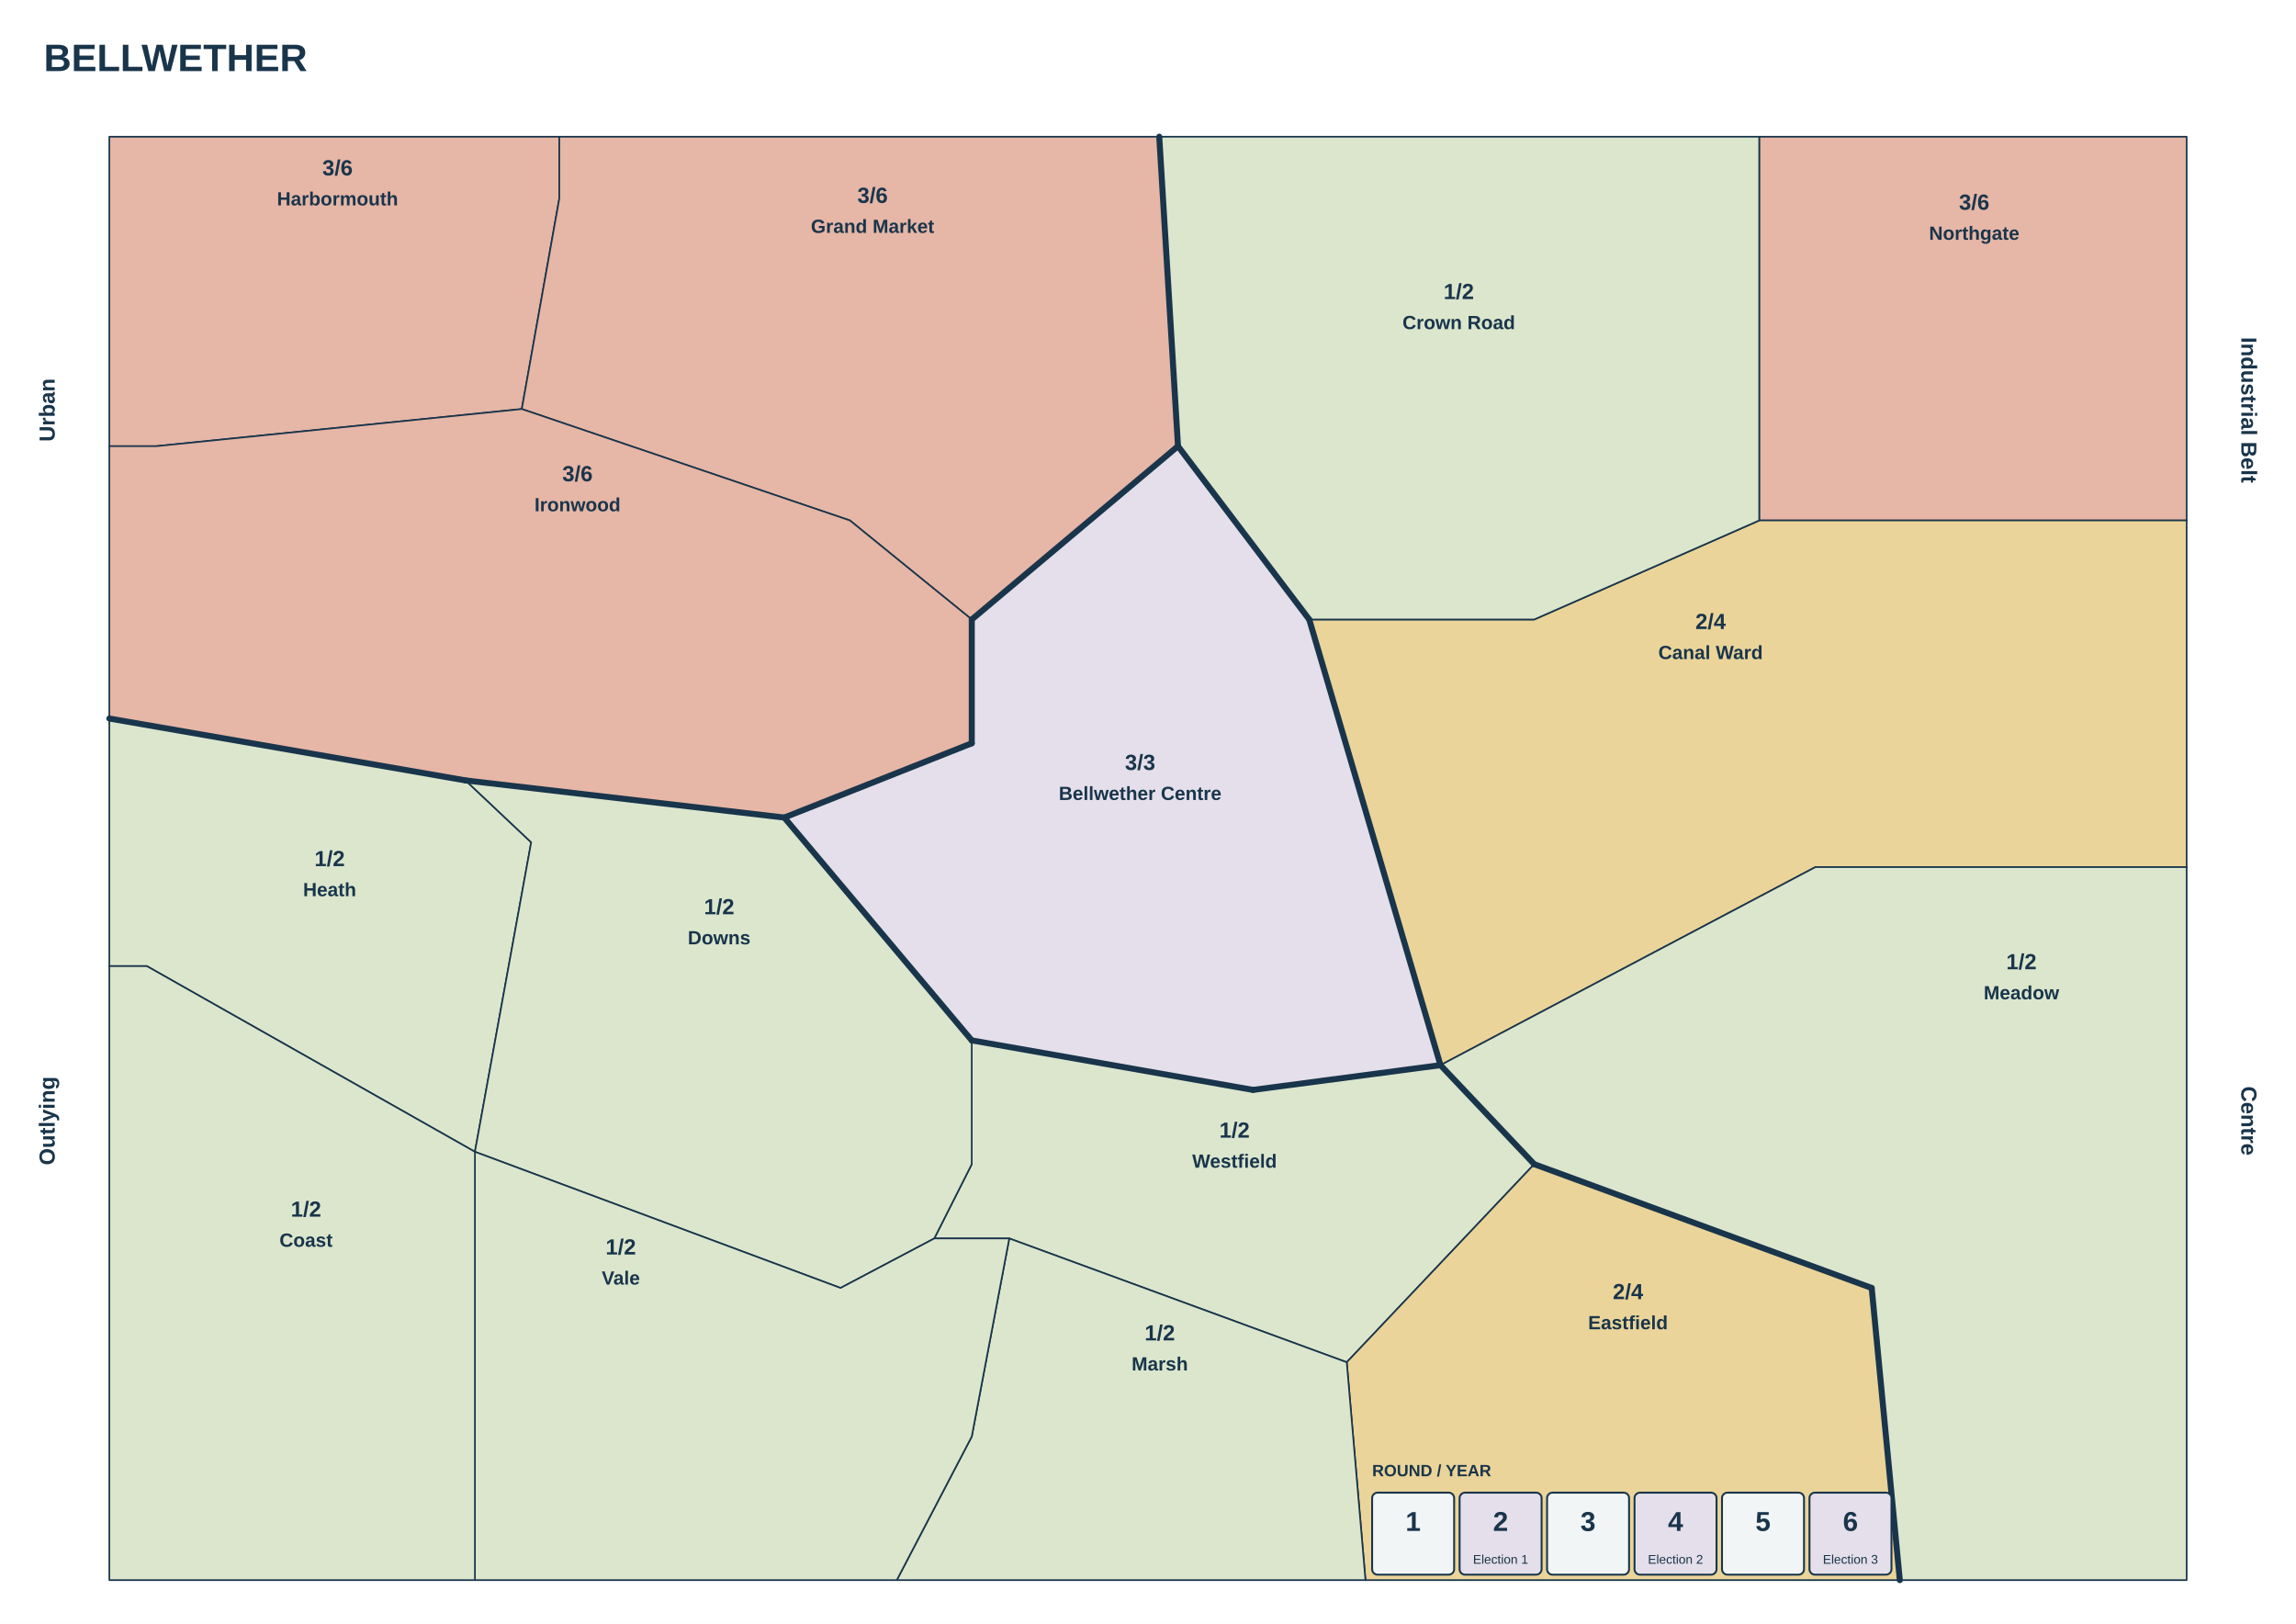
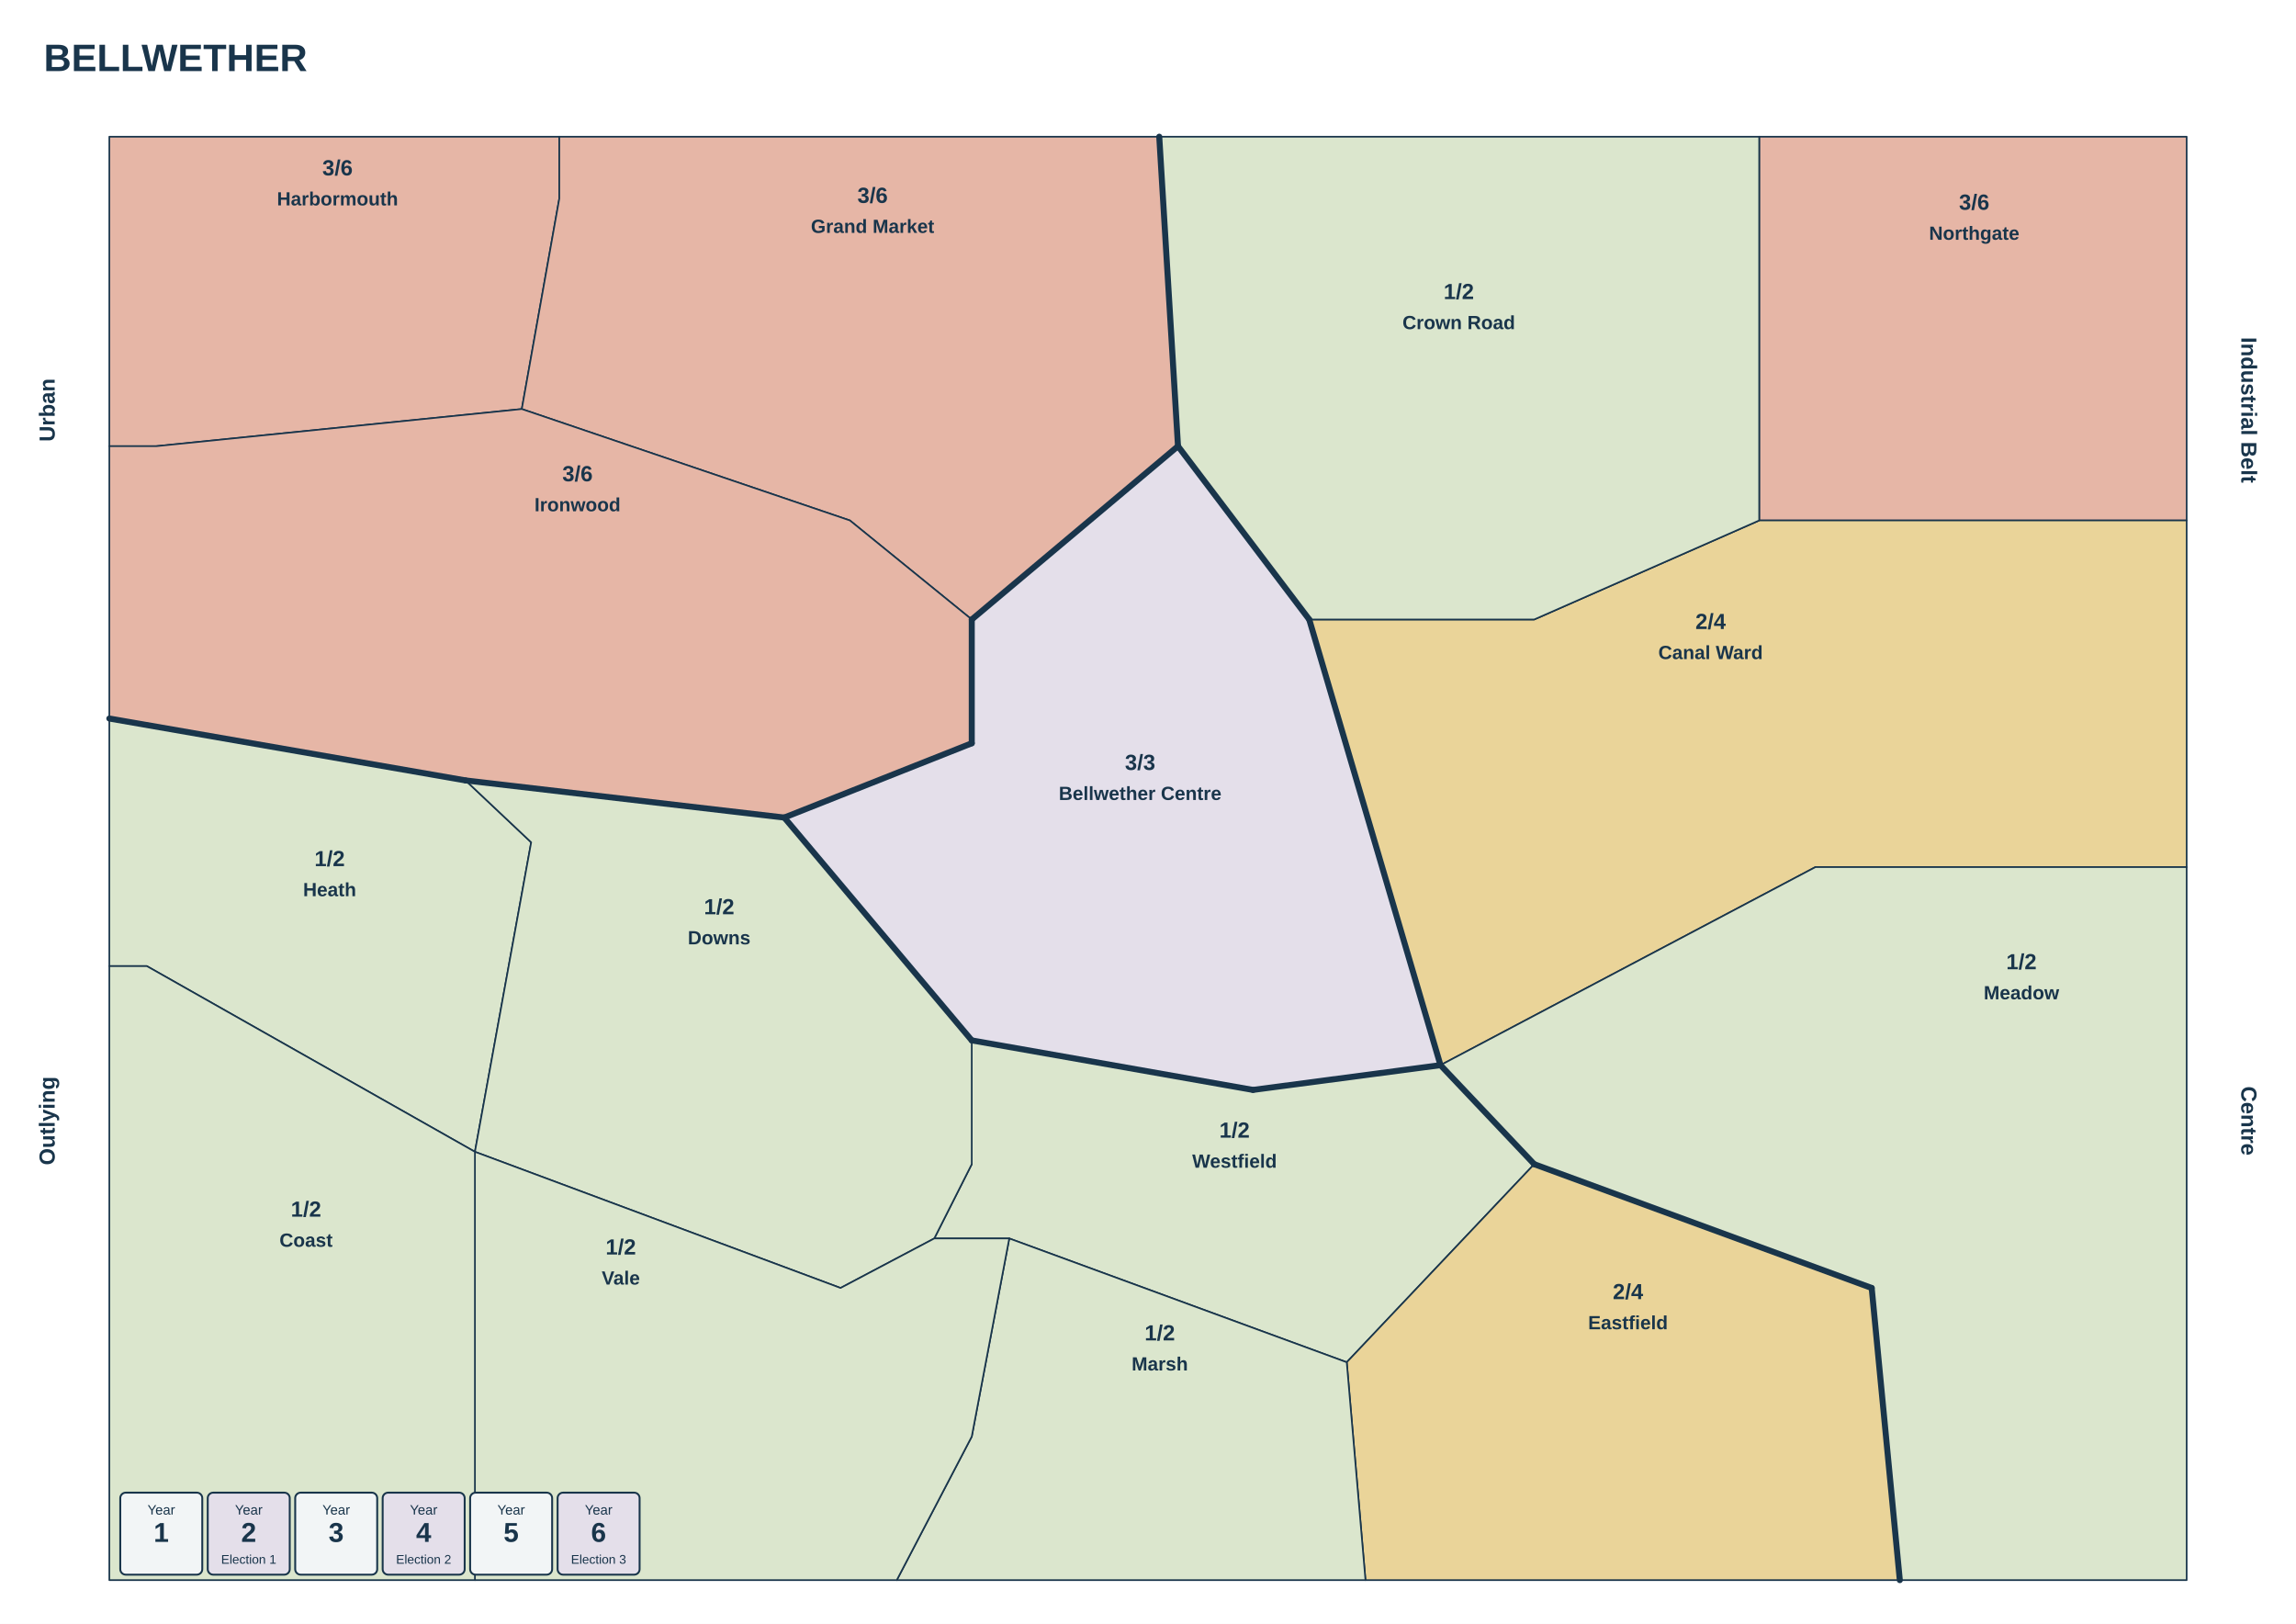
<svg xmlns="http://www.w3.org/2000/svg" width="420mm" height="297mm" viewBox="0 0 420 297" role="img" aria-labelledby="title desc">
  <style>text{font-family:Arial,sans-serif;fill:#19354b}</style>
  <rect width="420" height="297" fill="white" />
  <text x="8" y="13" font-size="7" text-anchor="start" font-weight="bold">BELLWETHER</text>
  <g data-district="A">
    <polygon points="95.451,74.811 28.574,81.604 20,81.604 20,25 102.31,25 102.31,36.321" fill="#e6b6a6" stroke="#19354b" stroke-width=".3" stroke-linejoin="round" />
    <text x="61.742" y="32.071" font-size="4" text-anchor="middle" font-weight="bold">3/6</text>
    <text x="61.742" y="37.571" font-size="3.5" text-anchor="middle" font-weight="bold">Harbormouth</text>
  </g>
  <g data-district="B">
    <polygon points="95.451,74.811 102.31,36.321 102.31,25 212.058,25 215.487,81.604 177.762,113.302 155.469,95.189" fill="#e6b6a6" stroke="#19354b" stroke-width=".3" stroke-linejoin="round" />
    <text x="159.621" y="37.1" font-size="4" text-anchor="middle" font-weight="bold">3/6</text>
    <text x="159.621" y="42.6" font-size="3.5" text-anchor="middle" font-weight="bold">Grand Market</text>
  </g>
  <g data-district="C">
    <polygon points="95.451,74.811 155.469,95.189 177.762,113.302 177.762,135.943 143.466,149.528 85.162,142.736 20,131.415 20,81.604 28.574,81.604" fill="#e6b6a6" stroke="#19354b" stroke-width=".3" stroke-linejoin="round" />
    <text x="105.644" y="88.014" font-size="4" text-anchor="middle" font-weight="bold">3/6</text>
    <text x="105.644" y="93.514" font-size="3.5" text-anchor="middle" font-weight="bold">Ironwood</text>
  </g>
  <g data-district="D">
    <polygon points="321.805,25 400,25 400,95.189 321.805,95.189" fill="#e6b6a6" stroke="#19354b" stroke-width=".3" stroke-linejoin="round" />
    <text x="361.136" y="38.357" font-size="4" text-anchor="middle" font-weight="bold">3/6</text>
    <text x="361.136" y="43.857" font-size="3.5" text-anchor="middle" font-weight="bold">Northgate</text>
  </g>
  <g data-district="E">
    <polygon points="321.805,95.189 400,95.189 400,158.585 332.094,158.585 263.502,194.811 239.495,113.302 280.65,113.302" fill="#ead499" stroke="#19354b" stroke-width=".3" stroke-linejoin="round" />
    <text x="312.917" y="115.043" font-size="4" text-anchor="middle" font-weight="bold">2/4</text>
    <text x="312.917" y="120.543" font-size="3.5" text-anchor="middle" font-weight="bold">Canal Ward</text>
  </g>
  <g data-district="F">
    <polygon points="212.058,25 321.805,25 321.805,95.189 280.65,113.302 239.495,113.302 215.487,81.604" fill="#dbe6cd" stroke="#19354b" stroke-width=".3" stroke-linejoin="round" />
    <text x="266.856" y="54.7" font-size="4" text-anchor="middle" font-weight="bold">1/2</text>
    <text x="266.856" y="60.2" font-size="3.5" text-anchor="middle" font-weight="bold">Crown Road</text>
  </g>
  <g data-district="H">
    <polygon points="332.094,158.585 400,158.585 400,289 347.527,289 342.383,235.566 280.65,212.925 263.502,194.811" fill="#dbe6cd" stroke="#19354b" stroke-width=".3" stroke-linejoin="round" />
    <text x="369.773" y="177.271" font-size="4" text-anchor="middle" font-weight="bold">1/2</text>
    <text x="369.773" y="182.771" font-size="3.5" text-anchor="middle" font-weight="bold">Meadow</text>
  </g>
  <g data-district="I">
    <polygon points="229.206,199.34 263.502,194.811 280.65,212.925 246.354,249.151 184.621,226.509 170.903,226.509 177.762,212.925 177.762,190.283" fill="#dbe6cd" stroke="#19354b" stroke-width=".3" stroke-linejoin="round" />
    <text x="225.833" y="208.071" font-size="4" text-anchor="middle" font-weight="bold">1/2</text>
    <text x="225.833" y="213.571" font-size="3.5" text-anchor="middle" font-weight="bold">Westfield</text>
  </g>
  <g data-district="J">
    <polygon points="280.65,212.925 342.383,235.566 347.527,289 249.783,289 246.354,249.151" fill="#ead499" stroke="#19354b" stroke-width=".3" stroke-linejoin="round" />
    <text x="297.803" y="237.614" font-size="4" text-anchor="middle" font-weight="bold">2/4</text>
    <text x="297.803" y="243.114" font-size="3.5" text-anchor="middle" font-weight="bold">Eastfield</text>
  </g>
  <g data-district="K">
    <polygon points="246.354,249.151 249.783,289 164.043,289 177.762,262.736 184.621,226.509" fill="#dbe6cd" stroke="#19354b" stroke-width=".3" stroke-linejoin="round" />
    <text x="212.159" y="245.157" font-size="4" text-anchor="middle" font-weight="bold">1/2</text>
    <text x="212.159" y="250.657" font-size="3.5" text-anchor="middle" font-weight="bold">Marsh</text>
  </g>
  <g data-district="L">
    <polygon points="20,131.415 85.162,142.736 97.166,154.057 86.877,210.66 26.859,176.698 20,176.698" fill="#dbe6cd" stroke="#19354b" stroke-width=".3" stroke-linejoin="round" />
    <text x="60.303" y="158.414" font-size="4" text-anchor="middle" font-weight="bold">1/2</text>
    <text x="60.303" y="163.914" font-size="3.5" text-anchor="middle" font-weight="bold">Heath</text>
  </g>
  <g data-district="M">
    <polygon points="143.466,149.528 177.762,190.283 177.762,212.925 170.903,226.509 153.755,235.566 86.877,210.66 97.166,154.057 85.162,142.736" fill="#dbe6cd" stroke="#19354b" stroke-width=".3" stroke-linejoin="round" />
    <text x="131.553" y="167.214" font-size="4" text-anchor="middle" font-weight="bold">1/2</text>
    <text x="131.553" y="172.714" font-size="3.5" text-anchor="middle" font-weight="bold">Downs</text>
  </g>
  <g data-district="N">
    <polygon points="86.877,210.66 153.755,235.566 170.903,226.509 184.621,226.509 177.762,262.736 164.043,289 86.877,289 86.877,278.585" fill="#dbe6cd" stroke="#19354b" stroke-width=".3" stroke-linejoin="round" />
    <text x="113.561" y="229.443" font-size="4" text-anchor="middle" font-weight="bold">1/2</text>
    <text x="113.561" y="234.943" font-size="3.5" text-anchor="middle" font-weight="bold">Vale</text>
  </g>
  <g data-district="O">
    <polygon points="86.877,210.66 86.877,278.585 86.877,289 20,289 20,176.698 26.859,176.698" fill="#dbe6cd" stroke="#19354b" stroke-width=".3" stroke-linejoin="round" />
    <text x="55.985" y="222.529" font-size="4" text-anchor="middle" font-weight="bold">1/2</text>
    <text x="55.985" y="228.029" font-size="3.5" text-anchor="middle" font-weight="bold">Coast</text>
  </g>
  <g data-district="X">
    <polygon points="177.762,113.302 215.487,81.604 239.495,113.302 263.502,194.811 229.206,199.34 177.762,190.283 143.466,149.528 177.762,135.943" fill="#e4dfea" stroke="#19354b" stroke-width=".3" stroke-linejoin="round" />
    <text x="208.561" y="140.814" font-size="4" text-anchor="middle" font-weight="bold">3/3</text>
    <text x="208.561" y="146.314" font-size="3.5" text-anchor="middle" font-weight="bold">Bellwether Centre</text>
  </g>
  <path class="region-border" d="M212.058,25 L215.487,81.604" fill="none" stroke="#19354b" stroke-width="1.1" stroke-linecap="round" />
  <path class="region-border" d="M177.762,113.302 L215.487,81.604" fill="none" stroke="#19354b" stroke-width="1.1" stroke-linecap="round" />
  <path class="region-border" d="M20,131.415 L85.162,142.736" fill="none" stroke="#19354b" stroke-width="1.1" stroke-linecap="round" />
  <path class="region-border" d="M85.162,142.736 L143.466,149.528" fill="none" stroke="#19354b" stroke-width="1.1" stroke-linecap="round" />
  <path class="region-border" d="M143.466,149.528 L177.762,135.943" fill="none" stroke="#19354b" stroke-width="1.1" stroke-linecap="round" />
  <path class="region-border" d="M177.762,113.302 L177.762,135.943" fill="none" stroke="#19354b" stroke-width="1.1" stroke-linecap="round" />
  <path class="region-border" d="M239.495,113.302 L263.502,194.811" fill="none" stroke="#19354b" stroke-width="1.1" stroke-linecap="round" />
  <path class="region-border" d="M215.487,81.604 L239.495,113.302" fill="none" stroke="#19354b" stroke-width="1.1" stroke-linecap="round" />
  <path class="region-border" d="M263.502,194.811 L280.65,212.925" fill="none" stroke="#19354b" stroke-width="1.1" stroke-linecap="round" />
  <path class="region-border" d="M280.65,212.925 L342.383,235.566" fill="none" stroke="#19354b" stroke-width="1.1" stroke-linecap="round" />
  <path class="region-border" d="M342.383,235.566 L347.527,289" fill="none" stroke="#19354b" stroke-width="1.1" stroke-linecap="round" />
  <path class="region-border" d="M177.762,190.283 L229.206,199.34" fill="none" stroke="#19354b" stroke-width="1.1" stroke-linecap="round" />
  <path class="region-border" d="M229.206,199.34 L263.502,194.811" fill="none" stroke="#19354b" stroke-width="1.1" stroke-linecap="round" />
  <path class="region-border" d="M143.466,149.528 L177.762,190.283" fill="none" stroke="#19354b" stroke-width="1.1" stroke-linecap="round" />
  <g data-policy-region="Urban" transform="rotate(-90 10 75)">
    <text x="10" y="75" font-size="4" text-anchor="middle" font-weight="bold">Urban</text>
  </g>
  <g data-policy-region="Outlying" transform="rotate(-90 10 205)">
    <text x="10" y="205" font-size="4" text-anchor="middle" font-weight="bold">Outlying</text>
  </g>
  <g data-policy-region="Industrial Belt" transform="rotate(90 410 75)">
    <text x="410" y="75" font-size="4" text-anchor="middle" font-weight="bold">Industrial Belt</text>
  </g>
  <g data-policy-region="Centre" transform="rotate(90 410 205)">
    <text x="410" y="205" font-size="4" text-anchor="middle" font-weight="bold">Centre</text>
  </g>
-   <text x="251" y="270" font-size="3" text-anchor="start" font-weight="bold">ROUND / YEAR</text>
-   <rect class="year-well" x="251" y="273" width="15" height="15" rx="1" fill="#f2f5f6" stroke="#19354b" stroke-width=".35" />
-   <text x="258.5" y="280" font-size="5" text-anchor="middle" font-weight="bold">1</text>
-   <rect class="year-well" x="267" y="273" width="15" height="15" rx="1" fill="#e4dfea" stroke="#19354b" stroke-width=".35" />
-   <text x="274.5" y="280" font-size="5" text-anchor="middle" font-weight="bold">2</text>
-   <text x="274.5" y="286" font-size="2.3" text-anchor="middle" font-weight="normal">Election 1</text>
-   <rect class="year-well" x="283" y="273" width="15" height="15" rx="1" fill="#f2f5f6" stroke="#19354b" stroke-width=".35" />
-   <text x="290.5" y="280" font-size="5" text-anchor="middle" font-weight="bold">3</text>
-   <rect class="year-well" x="299" y="273" width="15" height="15" rx="1" fill="#e4dfea" stroke="#19354b" stroke-width=".35" />
-   <text x="306.5" y="280" font-size="5" text-anchor="middle" font-weight="bold">4</text>
-   <text x="306.5" y="286" font-size="2.3" text-anchor="middle" font-weight="normal">Election 2</text>
-   <rect class="year-well" x="315" y="273" width="15" height="15" rx="1" fill="#f2f5f6" stroke="#19354b" stroke-width=".35" />
-   <text x="322.5" y="280" font-size="5" text-anchor="middle" font-weight="bold">5</text>
-   <rect class="year-well" x="331" y="273" width="15" height="15" rx="1" fill="#e4dfea" stroke="#19354b" stroke-width=".35" />
-   <text x="338.5" y="280" font-size="5" text-anchor="middle" font-weight="bold">6</text>
-   <text x="338.5" y="286" font-size="2.3" text-anchor="middle" font-weight="normal">Election 3</text>
+   <rect class="year-well" x="22" y="273" width="15" height="15" rx="1" fill="#f2f5f6" stroke="#19354b" stroke-width=".35" />
+   <text x="29.5" y="277" font-size="2.5" text-anchor="middle" font-weight="normal">Year</text>
+   <text x="29.5" y="282" font-size="5" text-anchor="middle" font-weight="bold">1</text>
+   <rect class="year-well" x="38" y="273" width="15" height="15" rx="1" fill="#e4dfea" stroke="#19354b" stroke-width=".35" />
+   <text x="45.5" y="277" font-size="2.5" text-anchor="middle" font-weight="normal">Year</text>
+   <text x="45.5" y="282" font-size="5" text-anchor="middle" font-weight="bold">2</text>
+   <text x="45.5" y="286" font-size="2.3" text-anchor="middle" font-weight="normal">Election 1</text>
+   <rect class="year-well" x="54" y="273" width="15" height="15" rx="1" fill="#f2f5f6" stroke="#19354b" stroke-width=".35" />
+   <text x="61.5" y="277" font-size="2.5" text-anchor="middle" font-weight="normal">Year</text>
+   <text x="61.5" y="282" font-size="5" text-anchor="middle" font-weight="bold">3</text>
+   <rect class="year-well" x="70" y="273" width="15" height="15" rx="1" fill="#e4dfea" stroke="#19354b" stroke-width=".35" />
+   <text x="77.5" y="277" font-size="2.5" text-anchor="middle" font-weight="normal">Year</text>
+   <text x="77.5" y="282" font-size="5" text-anchor="middle" font-weight="bold">4</text>
+   <text x="77.5" y="286" font-size="2.3" text-anchor="middle" font-weight="normal">Election 2</text>
+   <rect class="year-well" x="86" y="273" width="15" height="15" rx="1" fill="#f2f5f6" stroke="#19354b" stroke-width=".35" />
+   <text x="93.5" y="277" font-size="2.5" text-anchor="middle" font-weight="normal">Year</text>
+   <text x="93.5" y="282" font-size="5" text-anchor="middle" font-weight="bold">5</text>
+   <rect class="year-well" x="102" y="273" width="15" height="15" rx="1" fill="#e4dfea" stroke="#19354b" stroke-width=".35" />
+   <text x="109.5" y="277" font-size="2.5" text-anchor="middle" font-weight="normal">Year</text>
+   <text x="109.5" y="282" font-size="5" text-anchor="middle" font-weight="bold">6</text>
+   <text x="109.5" y="286" font-size="2.3" text-anchor="middle" font-weight="normal">Election 3</text>
</svg>
